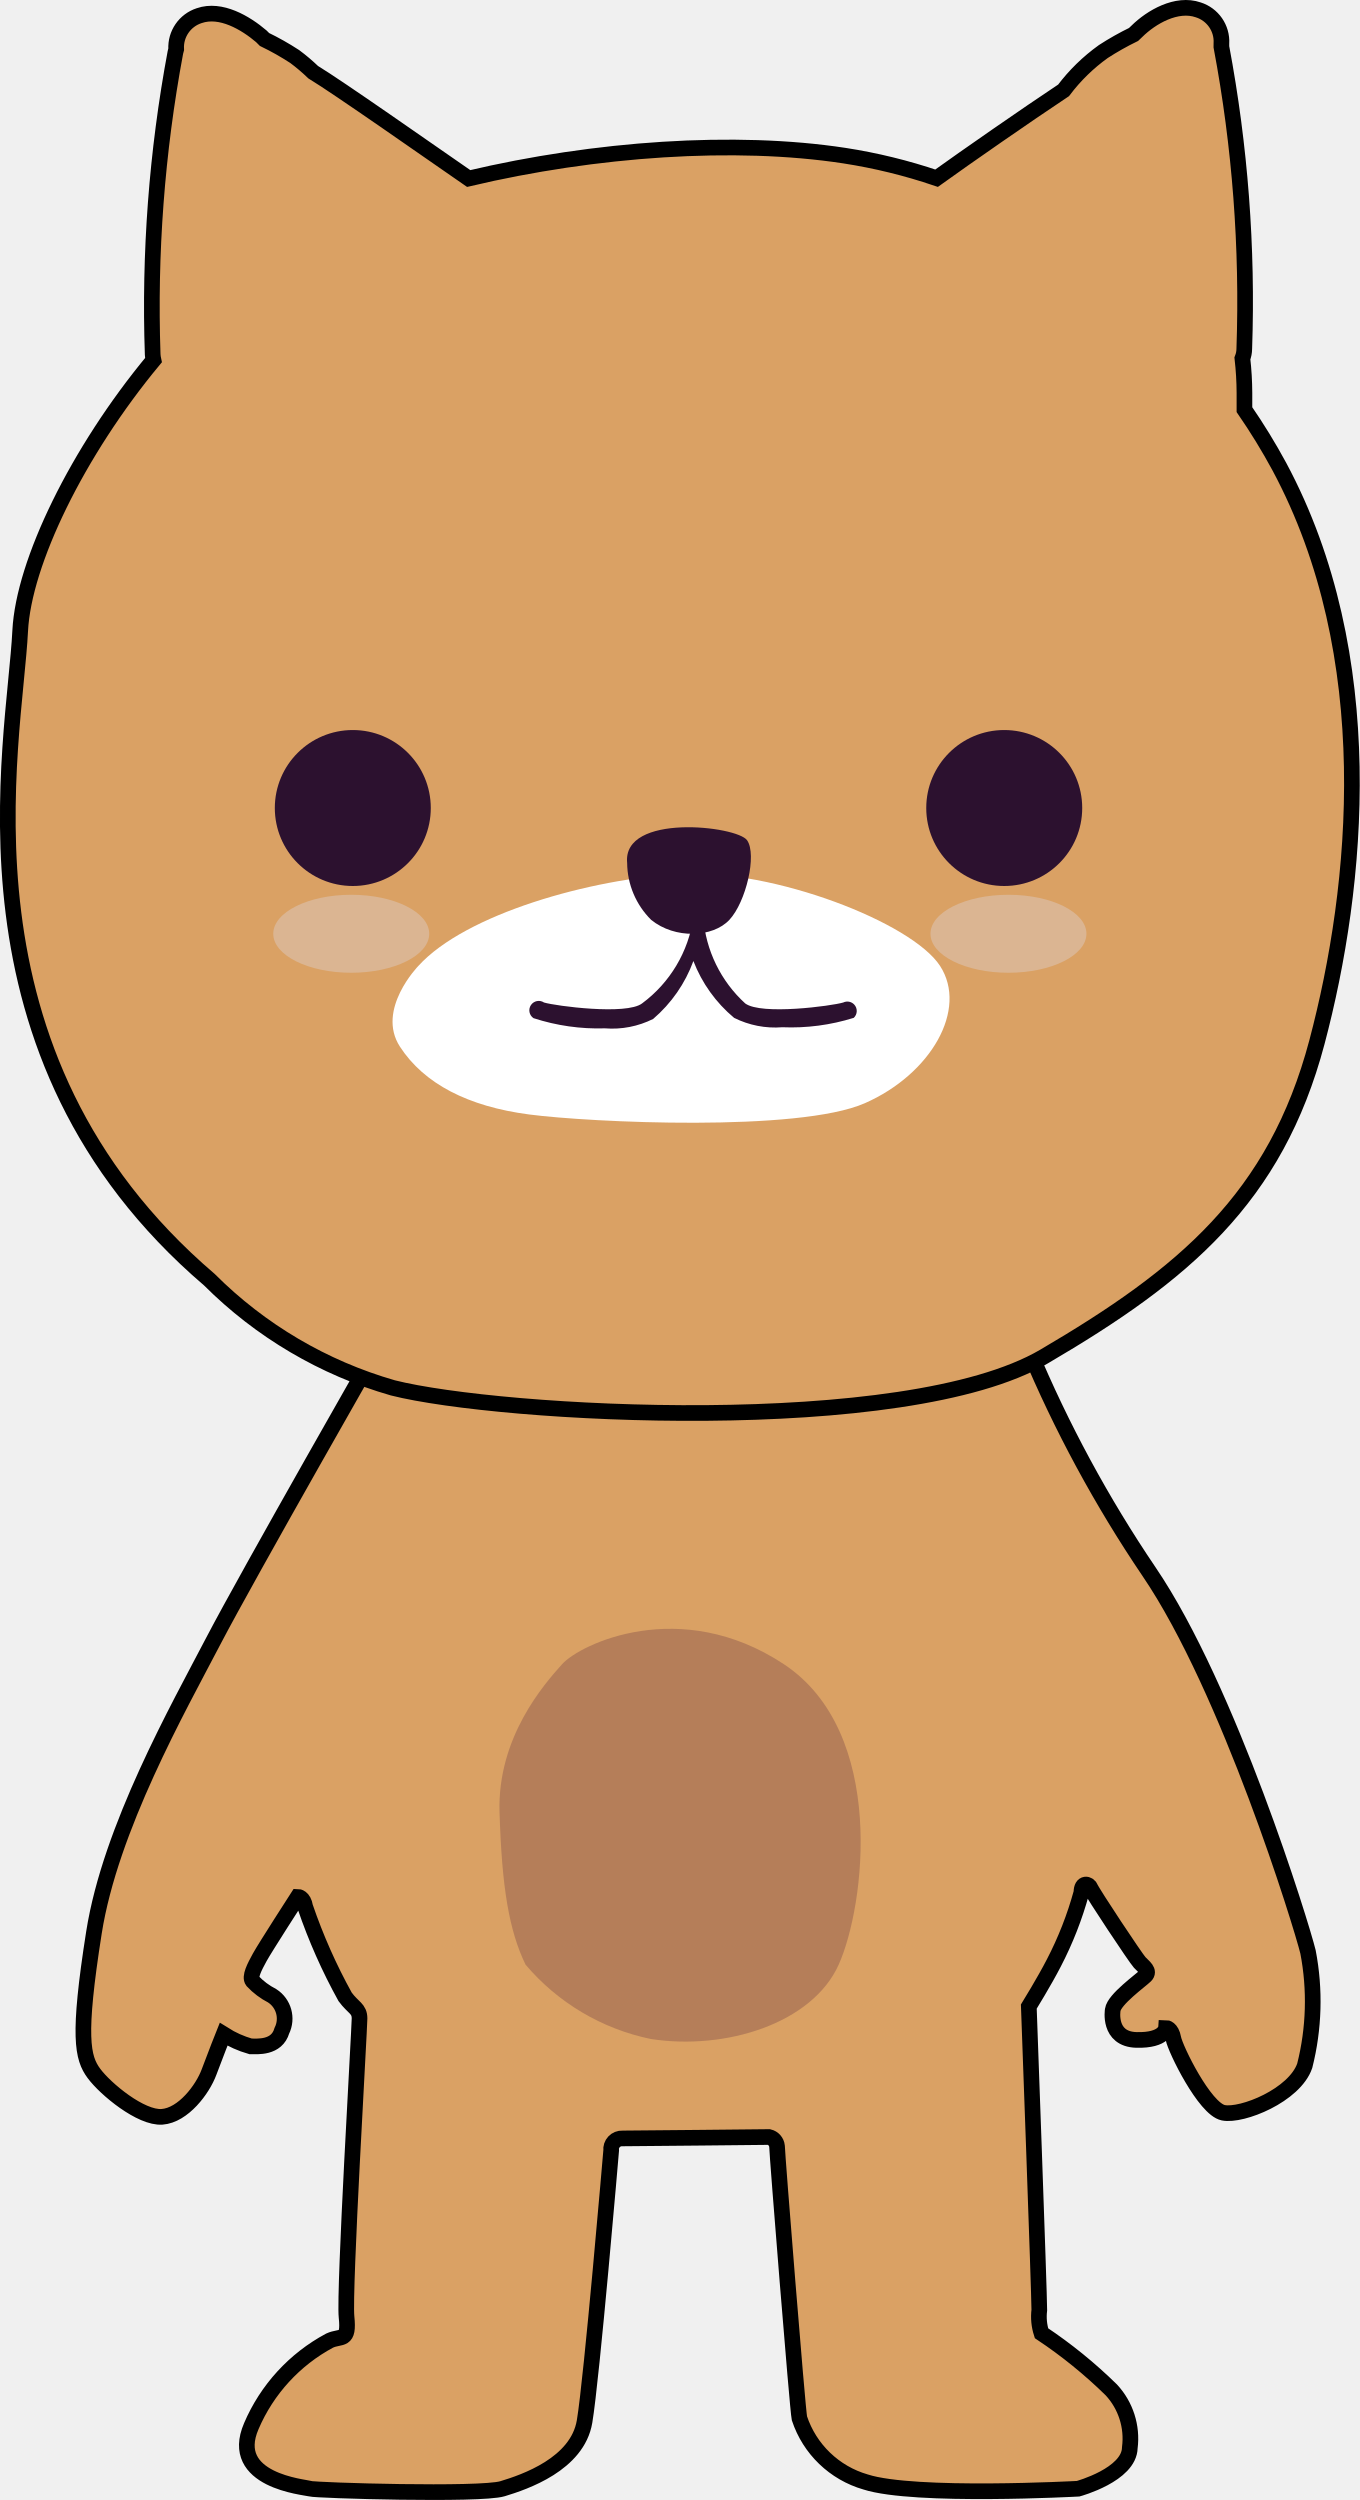
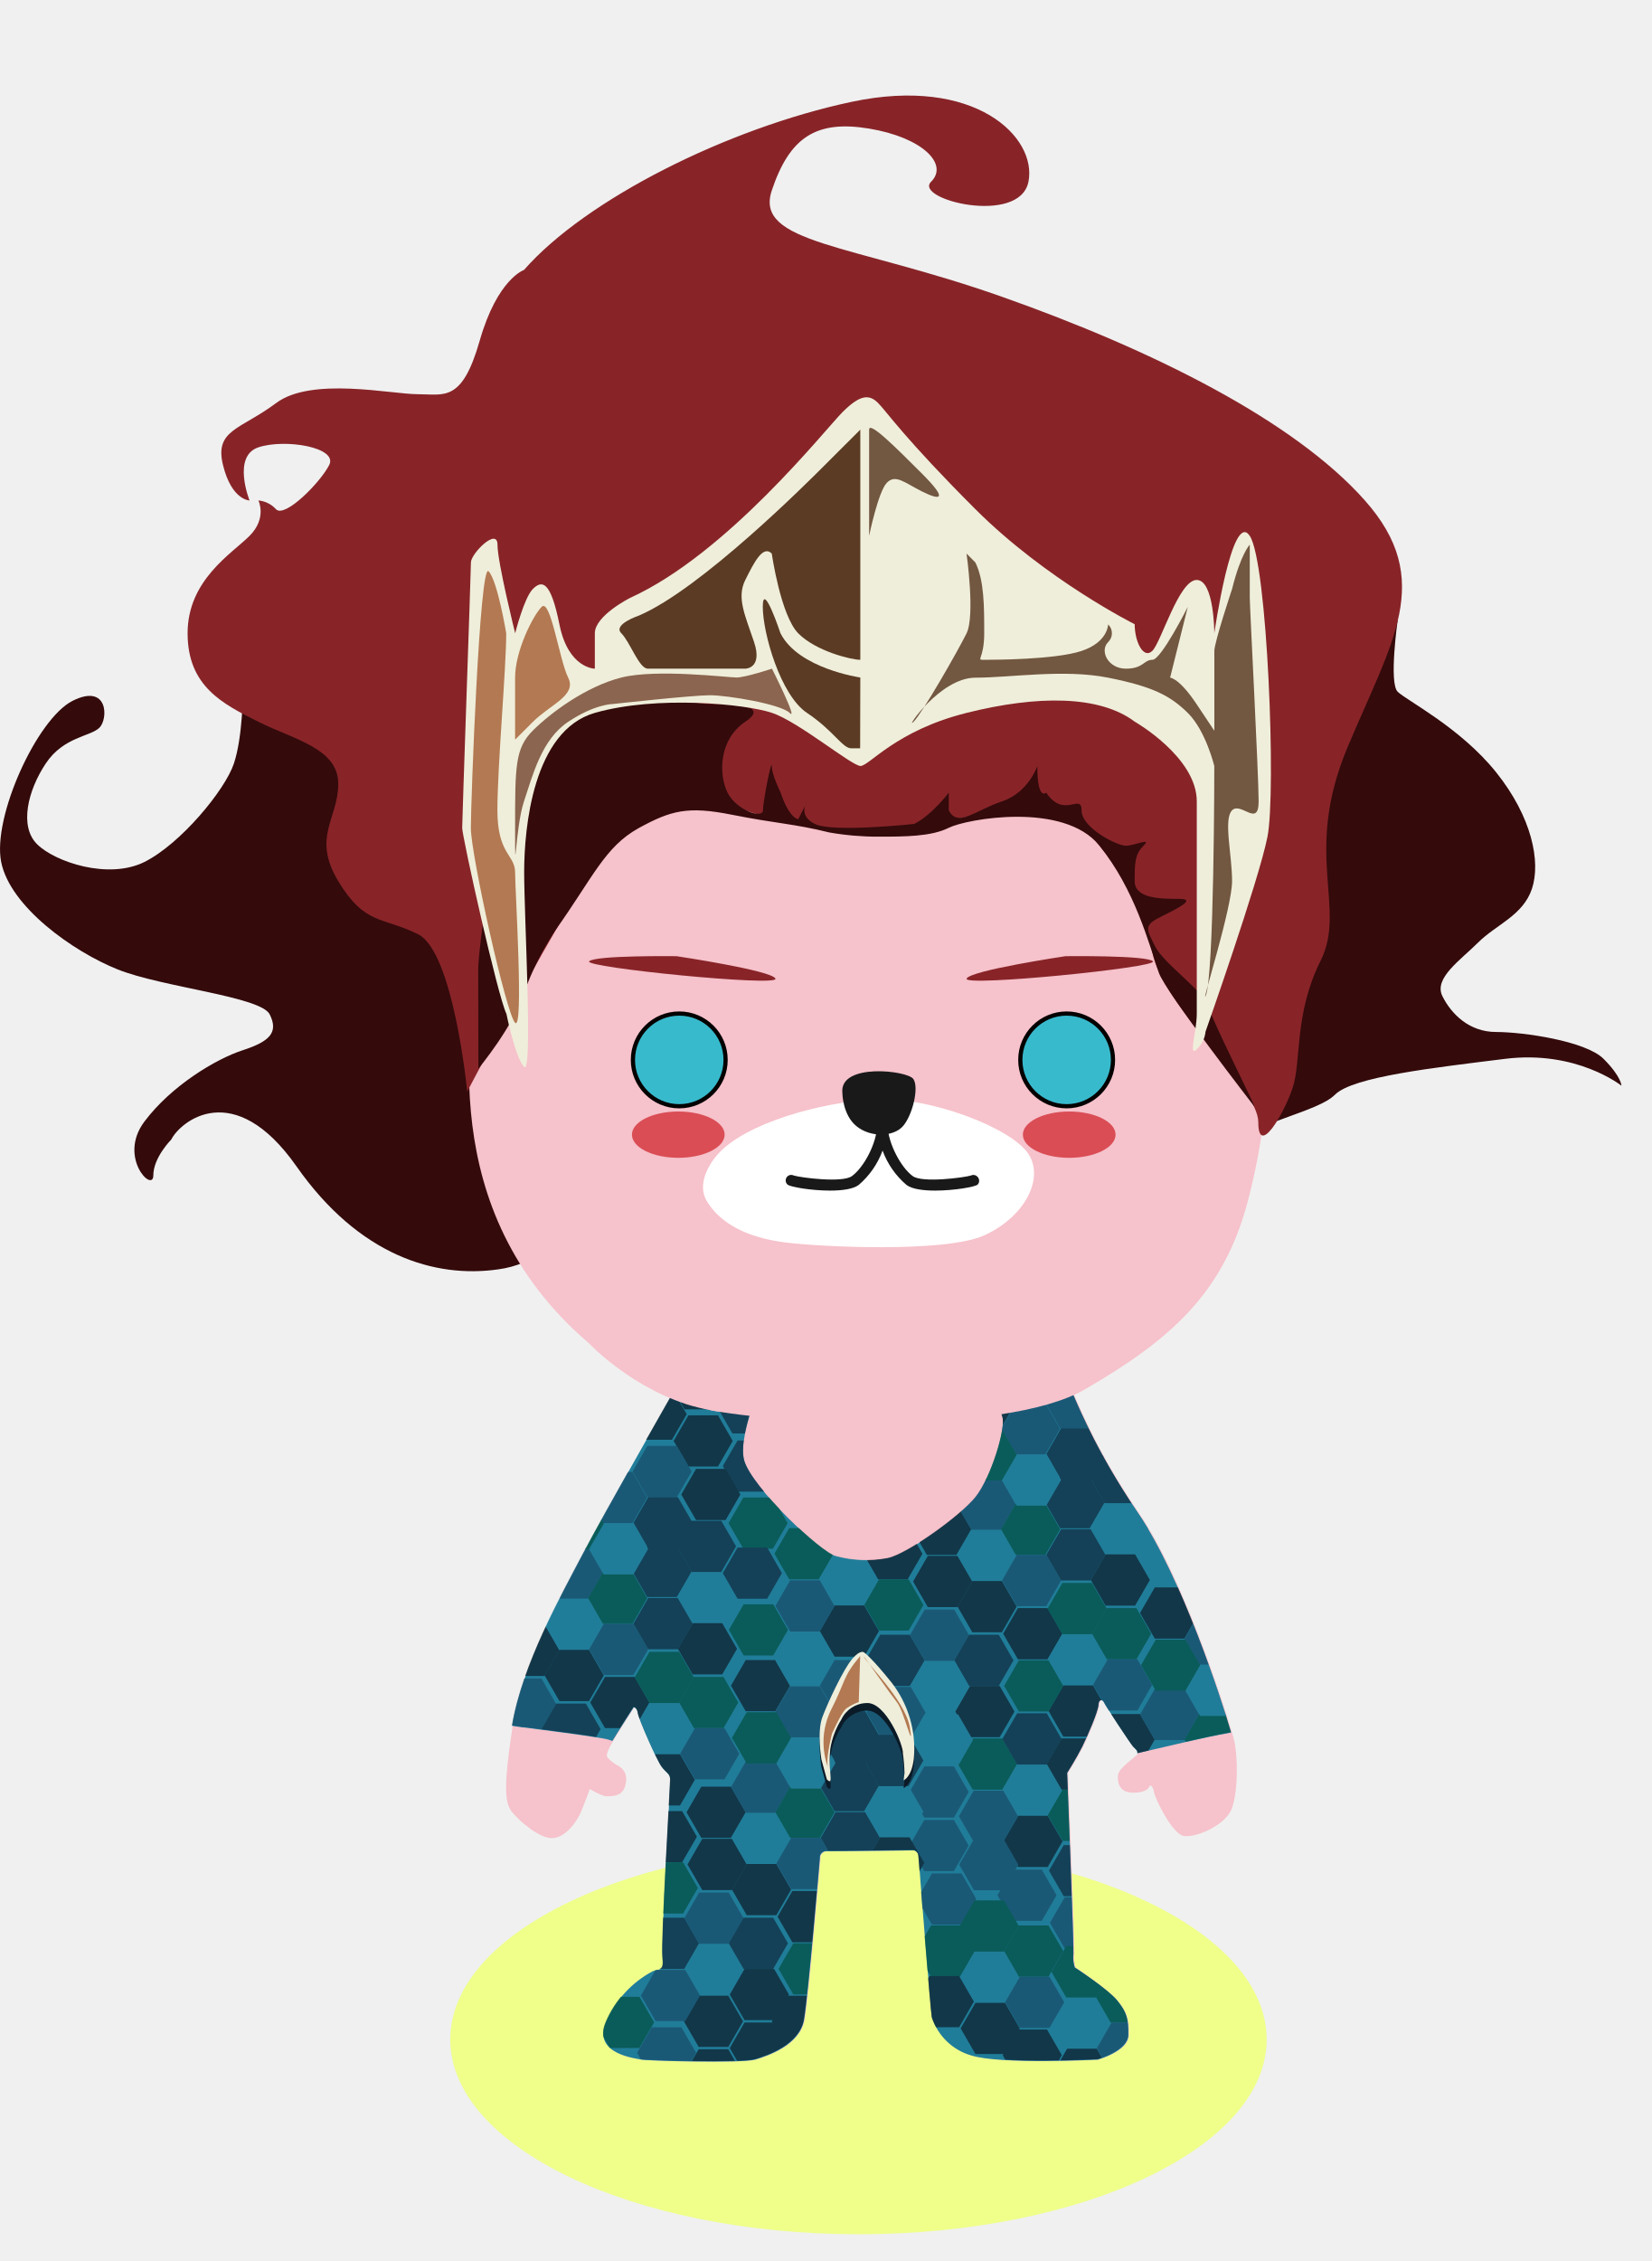
- <svg xmlns="http://www.w3.org/2000/svg" viewBox="0 0 86.83 159.65">
+ <svg xmlns="http://www.w3.org/2000/svg" id="圖層_1" data-name="圖層 1" viewBox="0 0 393 538">
  <defs>
-     <style>.cls-1{fill:#daa164;stroke:#000;stroke-miterlimit:10;}.cls-2{fill:#b57e59;}.cls-3{fill:#2c112f;}.cls-4{fill:#dbb592;}.cls-5{fill:#fff;}</style>
+     <style>.cls-1{fill:none;}.cls-2{fill:#efff8a;}.cls-3{fill:#f6c2cb;}.cls-4{fill:#207d99;}.cls-5{opacity:0.7;}.cls-6{clip-path:url(#clip-path);}.cls-7{fill:#0b1a27;}.cls-8{fill:#174a67;}.cls-9{fill:#004e3f;}.cls-10{fill:#0e283c;}.cls-11{fill:#340a0b;}.cls-12{fill:#38bacd;stroke:#040000;stroke-miterlimit:10;}.cls-13{fill:#da4d55;}.cls-14{fill:#fff;}.cls-15{fill:#19191a;}.cls-16{fill:#882428;}.cls-17{fill:#efeeda;}.cls-18{fill:#5b3b24;}.cls-19{fill:#b37952;}.cls-20{fill:#8b654f;}.cls-21{fill:#725741;}</style>
+     <clipPath id="clip-path">
+       <path class="cls-1" d="M255.75,468.14a7.85,7.85,0,0,1-.3-3.28c.1-2.41-1.49-43-1.49-43s2.26-3.59,3.56-6.19,3.82-8.47,3.89-10,1.06-1.26,1.32-.59,6.35,9.89,6.92,10.5,1.19,1,1,1.59c7.42-1.74,14.84-3.61,22.32-5-2.38-8.16-11.79-36.94-22-52-11.28-16.61-14.76-27.06-17-31.47l-1.23-2.57H235.11c1.15,3.72,2.84,9.18,3.43,10.92.91,2.73-2.73,14.56-6.37,19.11s-16.38,13.65-20.93,14.56a27.45,27.45,0,0,1-12.28-.46c-3.64-.91-20-16.38-21.84-22.74-1.68-5.88,4.38-18.72,4.62-21.39H163.12s-19.68,34.45-24.6,43.88-14.25,25.93-16.69,40.54l2.58.39.33,0,.33.05c6.13.8,12.27,1.56,18.37,2.55a11.53,11.53,0,0,1,2.26.6c1.28-2.13,5.07-8,5.07-8s.82.06,1,1.44,4.49,11.16,5.65,12.73,2.05,1.64,2.05,3.07-2.25,38.62-1.84,42.24-.76,2.6-2.4,3.35a24.69,24.69,0,0,0-11.07,12.1c-3.35,7.73,7.52,8.61,8.34,8.89s24.06.95,27.2,0,10.6-3.49,11.62-9.5,3.76-38.38,3.76-38.38a1.53,1.53,0,0,1,1.59-1.69c1.69.05,20.76-.21,20.76-.21a1.49,1.49,0,0,1,1.13,1.28c0,1,2.9,37.29,3.18,38.52a13.87,13.87,0,0,0,9.36,9c6.91,2.19,30.08,1,30.08,1s7.24-2,7.31-5.81-.36-5.42-2.62-8.19S255.75,468.14,255.75,468.14Z" />
+     </clipPath>
  </defs>
-   <g id="圖層_2" data-name="圖層 2">
-     <g id="圖層_1-2" data-name="圖層 1">
-       <path class="cls-1" d="M24.72,85s-8.88,15.54-11.1,19.8S7.05,116.74,6,123.41s-.74,8,0,9,3,2.87,4.35,2.77,2.59-1.75,3-2.86.93-2.41.93-2.41a6.61,6.61,0,0,0,1.72.77c.43,0,1.67.13,2-1a1.74,1.74,0,0,0-.62-2.23,4.55,4.55,0,0,1-1.25-.94c-.21-.27.12-.9.46-1.52s2.43-3.86,2.43-3.86.37,0,.47.64a35.7,35.7,0,0,0,2.55,5.75c.52.71.92.74.92,1.38s-1,17.43-.83,19.06-.34,1.17-1.08,1.51a11.18,11.18,0,0,0-5,5.46c-1.51,3.49,3.4,3.89,3.77,4s10.85.43,12.27,0,4.78-1.57,5.24-4.29,1.7-17.31,1.7-17.31a.69.69,0,0,1,.72-.77c.76,0,9.36-.09,9.36-.09a.67.67,0,0,1,.51.58c0,.46,1.31,16.82,1.43,17.38a6.29,6.29,0,0,0,4.23,4.07c3.11,1,13.57.43,13.57.43s3.27-.89,3.3-2.62a4.57,4.57,0,0,0-1.18-3.69A30.6,30.6,0,0,0,66.51,149a3.45,3.45,0,0,1-.14-1.48c0-1.09-.67-19.38-.67-19.38s1-1.62,1.6-2.79a22.75,22.75,0,0,0,1.76-4.5c0-.68.48-.57.59-.27s2.87,4.46,3.13,4.74.67.55.37.85-2,1.51-2.09,2.18c0,0-.32,1.87,1.51,1.92s1.89-.77,1.89-.77.35,0,.47.67,2,4.51,3.19,4.75,4.55-1.11,5.2-3a16.76,16.76,0,0,0,.21-7.27c-.42-1.73-5.06-16.79-10.15-24.28a81.46,81.46,0,0,1-7.68-14.2L65.14,85Z" />
-       <path class="cls-2" d="M33.56,125.46a14.26,14.26,0,0,0,8,4.75c4.79.74,10.32-1,12-4.75s3.09-14.83-3.51-19.19-13-1.28-14.15,0-4.15,4.68-4,9.47S32.5,123.26,33.56,125.46Z" />
-       <path class="cls-1" d="M81.7,29.8a39.68,39.68,0,0,0-2.23-3.64c0-.36,0-.75,0-1.07a20.14,20.14,0,0,0-.13-2.2,1.71,1.71,0,0,0,.12-.62A87.85,87.85,0,0,0,78,3,1.6,1.6,0,0,0,78,2.77,2.12,2.12,0,0,0,76.52.63c-1.38-.48-3,.46-3.92,1.37l-.21.2a18.35,18.35,0,0,0-1.93,1.09,11.72,11.72,0,0,0-2.54,2.48C65.5,7.38,61.73,10,59.81,11.38a35,35,0,0,0-5.88-1.44c-7-1.07-15.91-.45-24,1.46C27.37,9.63,21.57,5.56,20,4.61a12.25,12.25,0,0,0-1.18-1,17.39,17.39,0,0,0-1.93-1.09l-.2-.2C15.68,1.46,14.1.52,12.72,1a2.13,2.13,0,0,0-1.47,2.14,1.6,1.6,0,0,0-.05.21A88.46,88.46,0,0,0,9.75,22.64,2.18,2.18,0,0,0,9.8,23C4.94,28.86,1.51,35.93,1.29,40.28c-.36,7.28-4.81,27,12.08,41.44a27.18,27.18,0,0,0,11.72,6.91c6.85,1.73,32.69,3.21,41.58-2S81.45,76.54,84.1,66.55,88.18,41.89,81.7,29.8Z" />
-       <circle class="cls-3" cx="22.53" cy="51.6" r="4.98" />
-       <circle class="cls-3" cx="64.13" cy="51.6" r="4.98" />
-       <ellipse class="cls-4" cx="22.43" cy="59.63" rx="4.98" ry="2.49" />
-       <ellipse class="cls-4" cx="64.4" cy="59.63" rx="4.98" ry="2.49" />
-       <path class="cls-5" d="M26.72,61.68S24,64.47,25.54,66.84s4.35,3.82,8.25,4.33S51,72.31,55.23,70.45s6.6-6,4.8-8.77-10.65-6.19-16.5-5.88S29.72,58.38,26.72,61.68Z" />
-       <path class="cls-3" d="M40.05,55.11a5.18,5.18,0,0,0,1.53,3.63c1.52,1.24,3.94,1.14,5,0s1.77-4.16,1.13-5.08S39.73,51.9,40.05,55.11Z" />
-       <path class="cls-3" d="M54.55,64.15a.6.6,0,0,0-.7-.13c-.74.22-5.23.82-6.26.06a8.29,8.29,0,0,1-2.68-5.5.43.43,0,0,0,0,0v-.06s0,0,0-.06l0,0,0,0a.08.08,0,0,0,0-.05l0,0,0,0-.05,0,0,0,0,0-.05,0-.06,0h-.36l-.06,0,0,0-.05,0,0,0,0,0s0,0,0,0l0,0s0,0,0,.05l0,0,0,0s0,0,0,.06a.13.13,0,0,0,0,.06.43.43,0,0,0,0,0A8.29,8.29,0,0,1,41,64.08c-1,.76-5.52.16-6.26-.06a.6.6,0,0,0-.67,1,13.38,13.38,0,0,0,4.56.65,5.84,5.84,0,0,0,3.08-.6,8.89,8.89,0,0,0,2.57-3.7A8.89,8.89,0,0,0,46.88,65a5.84,5.84,0,0,0,3.08.6A13.38,13.38,0,0,0,54.52,65,.6.6,0,0,0,54.55,64.15Z" />
+   <ellipse class="cls-2" cx="204.31" cy="485.28" rx="97.15" ry="46.36" />
+   <path class="cls-3" d="M163.34,326.24s-19.69,34.45-24.61,43.88-14.56,26.46-16.81,41.22-1.64,17.84,0,19.89,6.56,6.35,9.64,6.15,5.74-3.9,6.76-6.36,2.05-5.33,2.05-5.33,2.87,1.71,3.83,1.71,3.69.27,4.51-2.19,0-4.1-1.37-4.92a10.36,10.36,0,0,1-2.76-2.08c-.47-.62.25-2,1-3.39s5.38-8.56,5.38-8.56.82.05,1,1.44,4.49,11.16,5.65,12.73,2.06,1.64,2.06,3.07-2.26,38.62-1.85,42.24-.75,2.6-2.39,3.35a24.64,24.64,0,0,0-11.07,12.1c-3.35,7.73,7.51,8.61,8.33,8.89s24.06.95,27.21,0,10.59-3.49,11.62-9.5,3.76-38.38,3.76-38.38a1.52,1.52,0,0,1,1.58-1.69c1.7.05,20.77-.21,20.77-.21a1.48,1.48,0,0,1,1.12,1.28c0,1,2.91,37.29,3.18,38.52a13.87,13.87,0,0,0,9.37,9c6.9,2.19,30.07,1,30.07,1s7.24-2,7.31-5.81-.36-5.42-2.61-8.19S256,468.14,256,468.14a7.92,7.92,0,0,1-.31-3.28c.1-2.41-1.49-43-1.49-43s2.26-3.59,3.56-6.19,3.83-8.47,3.89-10,1.06-1.26,1.32-.59,6.36,9.89,6.92,10.5,1.49,1.23.82,1.9-4.46,3.33-4.61,4.82c0,0-.72,4.15,3.33,4.25s4.2-1.69,4.2-1.69.77-.1,1,1.49,4.35,10,7.07,10.51,10.1-2.46,11.54-6.72,1.38-12.25.46-16.09-11.23-37.22-22.51-53.83-14.76-27.06-17-31.47l-1.23-2.57Z" />
+   <path class="cls-4" d="M293,412.26c-2.38-8.16-11.79-36.94-22-52a162.68,162.68,0,0,1-15.84-28.94,39.79,39.79,0,0,1-10.1,3.2,41.14,41.14,0,0,1-6.78,1.79c.11.33.2.61.28.83.91,2.73-2.73,14.56-6.37,19.11s-16.38,13.65-20.93,14.56a27.45,27.45,0,0,1-12.28-.46c-3.64-.91-20-16.38-21.84-22.74-.78-2.74.12-7,1.32-11-.83-.08-1.61-.17-.67-.11a7.92,7.92,0,0,1-2.91-.75h-.12l-.27,0a6,6,0,0,1-2.16.25,16.58,16.58,0,0,1-4.2-.72c-.84-.28-2.48-.49-2-.74a6.66,6.66,0,0,1-.77,0,7.12,7.12,0,0,1-4.23-1.54c-.52-.14-1-.31-1.55-.5-5.91,10.38-17.43,30.71-21,37.62-4.85,9.29-14.25,25.93-16.69,40.54l2.58.39.33,0,.33.05c6.13.8,12.27,1.56,18.38,2.55a11.62,11.62,0,0,1,2.25.6c1.28-2.13,5.07-8,5.07-8s.82.06,1,1.44,4.49,11.16,5.65,12.73,2.05,1.64,2.05,3.07-2.25,38.62-1.84,42.24-.76,2.6-2.4,3.35a24.69,24.69,0,0,0-11.07,12.1c-3.35,7.73,7.52,8.61,8.34,8.89s24.06.95,27.2,0,10.6-3.49,11.62-9.5,3.76-38.38,3.76-38.38a1.53,1.53,0,0,1,1.59-1.69c1.69.05,20.76-.21,20.76-.21a1.49,1.49,0,0,1,1.13,1.28c0,1,2.91,37.29,3.18,38.52a13.87,13.87,0,0,0,9.36,9c6.91,2.19,30.08,1,30.08,1s7.24-2,7.31-5.81-.36-5.42-2.61-8.19-10.15-7.94-10.15-7.94a7.92,7.92,0,0,1-.31-3.28c.1-2.41-1.49-43-1.49-43s2.26-3.59,3.56-6.19,3.82-8.47,3.89-10,1.06-1.26,1.32-.59,6.35,9.89,6.92,10.5,1.19,1,1,1.59C278.08,415.49,285.5,413.62,293,412.26Z" />
+   <g class="cls-5">
+     <g class="cls-6">
+       <polygon class="cls-7" points="227.63 357.8 220.59 357.8 217.08 363.89 220.59 369.99 227.63 369.99 231.15 363.89 227.63 357.8" />
+       <polygon class="cls-4" points="238.21 364.01 231.18 364.01 227.66 370.1 231.18 376.2 238.21 376.2 241.73 370.1 238.21 364.01" />
+       <polygon class="cls-8" points="238.21 351.82 231.18 351.82 227.66 357.92 231.18 364.01 238.21 364.01 241.73 357.92 238.21 351.82" />
+       <polygon class="cls-9" points="248.79 357.8 241.75 357.8 238.24 363.89 241.75 369.99 248.79 369.99 252.31 363.89 248.79 357.8" />
+       <polygon class="cls-8" points="249.02 369.99 241.98 369.99 238.47 376.08 241.98 382.18 249.02 382.18 252.54 376.08 249.02 369.99" />
+       <polygon class="cls-7" points="238.44 376.2 231.41 376.2 227.89 382.29 231.41 388.39 238.44 388.39 241.96 382.29 238.44 376.2" />
+       <polygon class="cls-7" points="227.86 370.22 220.82 370.22 217.31 376.31 220.82 382.41 227.86 382.41 231.38 376.31 227.86 370.22" />
+       <polygon class="cls-7" points="249.3 382.64 242.26 382.64 238.75 388.74 242.26 394.83 249.3 394.83 252.82 388.74 249.3 382.64" />
+       <polygon class="cls-4" points="259.88 388.85 252.84 388.85 249.32 394.94 252.84 401.04 259.88 401.04 263.4 394.94 259.88 388.85" />
+       <polygon class="cls-9" points="259.88 376.66 252.84 376.66 249.32 382.76 252.84 388.85 259.88 388.85 263.4 382.76 259.88 376.66" />
+       <polygon class="cls-9" points="270.46 382.64 263.42 382.64 259.9 388.74 263.42 394.83 270.46 394.83 273.98 388.74 270.46 382.64" />
+       <polygon class="cls-8" points="270.69 394.83 263.65 394.83 260.13 400.93 263.65 407.02 270.69 407.02 274.21 400.93 270.69 394.83" />
+       <polygon class="cls-7" points="260.11 401.04 253.07 401.04 249.56 407.13 253.07 413.23 260.11 413.23 263.63 407.13 260.11 401.04" />
+       <polygon class="cls-9" points="249.53 395.06 242.5 395.06 238.98 401.15 242.5 407.25 249.53 407.25 253.05 401.15 249.53 395.06" />
+       <polygon class="cls-10" points="259.34 351.46 252.31 351.46 248.79 357.55 252.31 363.65 259.34 363.65 262.86 357.55 259.34 351.46" />
+       <polygon class="cls-4" points="269.92 357.67 262.89 357.67 259.37 363.76 262.89 369.86 269.92 369.86 273.44 363.76 269.92 357.67" />
+       <polygon class="cls-10" points="269.92 345.48 262.89 345.48 259.37 351.57 262.89 357.67 269.92 357.67 273.44 351.57 269.92 345.48" />
+       <polygon class="cls-7" points="270.15 369.86 263.12 369.86 259.6 375.95 263.12 382.05 270.15 382.05 273.67 375.95 270.15 369.86" />
+       <polygon class="cls-10" points="259.57 363.88 252.54 363.88 249.02 369.97 252.54 376.07 259.57 376.07 263.09 369.97 259.57 363.88" />
+       <path class="cls-7" d="M240,335.35c-.59,0-1.17.07-1.75.08a15,15,0,0,1-9.6-3.3l-.95,1.64,3.52,6.09h7l2.62-4.54Z" />
+       <path class="cls-7" d="M164.16,333a16.57,16.57,0,0,1-2.86-.44l1.63,2.8h7l.25-.43A46.24,46.24,0,0,1,164.16,333Z" />
+       <path class="cls-8" d="M246.59,333.88a14.23,14.23,0,0,1-2.64,1,16.83,16.83,0,0,1-3,.46L238.23,340l3.52,6.09h7L252.3,340l-3.52-6.1Z" />
+       <path class="cls-8" d="M258.1,327.67l-.32.26a15.12,15.12,0,0,1-3.66,2.87,21.54,21.54,0,0,1-4.1,1.94l-.76.24-.45.79,3.51,6.09h7l3.52-6.09-3.52-6.1Z" />
+       <polygon class="cls-10" points="259.59 339.86 252.55 339.86 249.04 345.96 252.55 352.05 259.59 352.05 263.11 345.96 259.59 339.86" />
+       <polygon class="cls-4" points="249.01 346.07 241.97 346.07 238.46 352.17 241.97 358.26 249.01 358.26 252.53 352.17 249.01 346.07" />
+       <polygon class="cls-9" points="238.43 340.09 231.4 340.09 227.88 346.19 231.4 352.28 238.43 352.28 241.95 346.19 238.43 340.09" />
+       <polygon class="cls-10" points="216.53 388.98 209.5 388.98 205.98 395.08 209.5 401.17 216.53 401.17 220.05 395.08 216.53 388.98" />
+       <polygon class="cls-4" points="227.11 395.19 220.08 395.19 216.56 401.29 220.08 407.38 227.11 407.38 230.63 401.29 227.11 395.19" />
+       <polygon class="cls-8" points="227.11 383 220.08 383 216.56 389.1 220.08 395.19 227.11 395.19 230.63 389.1 227.11 383" />
+       <polygon class="cls-10" points="237.69 388.98 230.66 388.98 227.14 395.08 230.66 401.17 237.69 401.17 241.21 395.08 237.69 388.98" />
+       <polygon class="cls-7" points="237.92 401.17 230.88 401.17 227.37 407.27 230.88 413.36 237.92 413.36 241.44 407.27 237.92 401.17" />
+       <polygon class="cls-8" points="216.76 401.4 209.73 401.4 206.21 407.5 209.73 413.59 216.76 413.59 220.28 407.5 216.76 401.4" />
+       <polygon class="cls-9" points="194.86 363.61 187.83 363.61 184.31 369.71 187.83 375.8 194.86 375.8 198.38 369.71 194.86 363.61" />
+       <polygon class="cls-9" points="183.95 356.33 176.91 356.33 173.39 362.43 176.91 368.52 183.95 368.52 187.46 362.43 183.95 356.33" />
+       <polygon class="cls-4" points="205.44 369.82 198.41 369.82 194.89 375.92 198.41 382.01 205.44 382.01 208.96 375.92 205.44 369.82" />
+       <polygon class="cls-7" points="216.02 363.61 208.99 363.61 205.47 369.71 208.99 375.8 216.02 375.8 219.54 369.71 216.02 363.61" />
+       <polygon class="cls-9" points="216.25 375.8 209.22 375.8 205.7 381.9 209.22 387.99 216.25 387.99 219.77 381.9 216.25 375.8" />
+       <polygon class="cls-7" points="205.67 382.01 198.64 382.01 195.12 388.11 198.64 394.2 205.67 394.2 209.19 388.11 205.67 382.01" />
+       <polygon class="cls-8" points="195.09 376.03 188.06 376.03 184.54 382.13 188.06 388.22 195.09 388.22 198.61 382.13 195.09 376.03" />
+       <polygon class="cls-7" points="271.31 407.84 264.27 407.84 260.75 413.94 264.27 420.03 271.31 420.03 274.82 413.94 271.31 407.84" />
+       <polygon class="cls-8" points="281.89 401.86 274.85 401.86 271.33 407.96 274.85 414.05 281.89 414.05 285.4 407.96 281.89 401.86" />
+       <polygon class="cls-9" points="292.46 407.84 285.43 407.84 281.91 413.94 285.43 420.03 292.46 420.03 295.98 413.94 292.46 407.84" />
+       <polygon class="cls-7" points="281.88 377.72 274.84 377.72 271.32 383.81 274.84 389.91 281.88 389.91 285.4 383.81 281.88 377.72" />
+       <polygon class="cls-8" points="292.46 383.93 285.42 383.93 281.9 390.02 285.42 396.12 292.46 396.12 295.98 390.02 292.46 383.93" />
+       <polygon class="cls-4" points="292.69 396.12 285.65 396.12 282.13 402.21 285.65 408.31 292.69 408.31 296.2 402.21 292.69 396.12" />
+       <polygon class="cls-9" points="282.11 390.14 275.07 390.14 271.55 396.23 275.07 402.33 282.11 402.33 285.63 396.23 282.11 390.14" />
+       <polygon class="cls-10" points="260.21 439.03 253.17 439.03 249.65 445.12 253.17 451.21 260.21 451.21 263.73 445.12 260.21 439.03" />
+       <polygon class="cls-8" points="260.44 451.44 253.4 451.44 249.88 457.54 253.4 463.63 260.44 463.63 263.96 457.54 260.44 451.44" />
+       <polygon class="cls-9" points="238.54 413.66 231.5 413.66 227.98 419.75 231.5 425.85 238.54 425.85 242.06 419.75 238.54 413.66" />
+       <polygon class="cls-4" points="249.12 419.87 242.08 419.87 238.56 425.96 242.08 432.06 249.12 432.06 252.64 425.96 249.12 419.87" />
+       <polygon class="cls-10" points="249.12 407.68 242.08 407.68 238.56 413.77 242.08 419.87 249.12 419.87 252.64 413.77 249.12 407.68" />
+       <polygon class="cls-7" points="259.7 413.66 252.66 413.66 249.14 419.75 252.66 425.85 259.7 425.85 263.21 419.75 259.7 413.66" />
+       <polygon class="cls-9" points="259.93 425.85 252.89 425.85 249.37 431.94 252.89 438.04 259.93 438.04 263.44 431.94 259.93 425.85" />
+       <polygon class="cls-7" points="249.35 432.06 242.31 432.06 238.79 438.15 242.31 444.25 249.35 444.25 252.87 438.15 249.35 432.06" />
+       <polygon class="cls-8" points="238.77 426.08 231.73 426.08 228.21 432.17 231.73 438.26 238.77 438.26 242.29 432.17 238.77 426.08" />
+       <polygon class="cls-7" points="173.95 425.13 166.91 425.13 163.39 431.23 166.91 437.32 173.95 437.32 177.47 431.23 173.95 425.13" />
+       <polygon class="cls-4" points="184.53 431.34 177.49 431.34 173.97 437.44 177.49 443.53 184.53 443.53 188.05 437.44 184.53 431.34" />
+       <polygon class="cls-8" points="184.53 419.15 177.49 419.15 173.97 425.25 177.49 431.34 184.53 431.34 188.05 425.25 184.53 419.15" />
+       <polygon class="cls-9" points="195.11 425.13 188.07 425.13 184.55 431.23 188.07 437.32 195.11 437.32 198.63 431.23 195.11 425.13" />
+       <polygon class="cls-8" points="195.34 437.32 188.3 437.32 184.78 443.41 188.3 449.51 195.34 449.51 198.86 443.41 195.34 437.32" />
+       <polygon class="cls-7" points="184.76 443.53 177.72 443.53 174.2 449.62 177.72 455.72 184.76 455.72 188.28 449.62 184.76 443.53" />
+       <polygon class="cls-7" points="174.18 437.55 167.14 437.55 163.62 443.64 167.14 449.74 174.18 449.74 177.7 443.64 174.18 437.55" />
+       <polygon class="cls-7" points="195.62 449.97 188.58 449.97 185.06 456.07 188.58 462.16 195.62 462.16 199.14 456.07 195.62 449.97" />
+       <polygon class="cls-4" points="260.79 475.29 253.75 475.29 250.24 481.38 253.75 487.48 260.79 487.48 264.31 481.38 260.79 475.29" />
+       <polygon class="cls-4" points="228.04 407.96 221 407.96 217.48 414.05 221 420.15 228.04 420.15 231.56 414.05 228.04 407.96" />
+       <polygon class="cls-9" points="260.79 463.1 253.75 463.1 250.24 469.19 253.75 475.29 260.79 475.29 264.31 469.19 260.79 463.1" />
+       <polygon class="cls-9" points="271.37 469.08 264.33 469.08 260.81 475.17 264.33 481.27 271.37 481.27 274.89 475.17 271.37 469.08" />
+       <polygon class="cls-9" points="228.61 458.16 221.57 458.16 218.05 464.25 221.57 470.35 228.61 470.35 232.13 464.25 228.61 458.16" />
+       <polygon class="cls-8" points="271.6 481.27 264.56 481.27 261.05 487.36 264.56 493.46 271.6 493.46 275.12 487.36 271.6 481.27" />
+       <polygon class="cls-8" points="227.02 420.31 219.98 420.31 216.46 426.4 219.98 432.5 227.02 432.5 230.54 426.4 227.02 420.31" />
+       <polygon class="cls-8" points="227.02 433.05 219.98 433.05 216.46 439.14 219.98 445.23 227.02 445.23 230.54 439.14 227.02 433.05" />
+       <polygon class="cls-8" points="238.84 437.59 231.81 437.59 228.29 443.69 231.81 449.78 238.84 449.78 242.36 443.69 238.84 437.59" />
+       <polygon class="cls-8" points="228.84 445.78 221.8 445.78 218.28 451.88 221.8 457.97 228.84 457.97 232.36 451.88 228.84 445.78" />
+       <polygon class="cls-8" points="247.94 444.87 240.91 444.87 237.39 450.97 240.91 457.06 247.94 457.06 251.46 450.97 247.94 444.87" />
+       <polygon class="cls-7" points="261.02 487.48 253.98 487.48 250.47 493.57 253.98 499.67 261.02 499.67 264.54 493.57 261.02 487.48" />
+       <polygon class="cls-4" points="238.95 464.37 231.92 464.37 228.4 470.46 231.92 476.56 238.95 476.56 242.47 470.46 238.95 464.37" />
+       <polygon class="cls-9" points="238.95 452.18 231.92 452.18 228.4 458.27 231.92 464.37 238.95 464.37 242.47 458.27 238.95 452.18" />
+       <polygon class="cls-9" points="249.53 458.16 242.5 458.16 238.98 464.25 242.5 470.35 249.53 470.35 253.05 464.25 249.53 458.16" />
+       <polygon class="cls-8" points="249.76 470.35 242.73 470.35 239.21 476.44 242.73 482.54 249.76 482.54 253.28 476.44 249.76 470.35" />
+       <polygon class="cls-7" points="239.18 476.56 232.15 476.56 228.63 482.65 232.15 488.75 239.18 488.75 242.7 482.65 239.18 476.56" />
+       <polygon class="cls-7" points="249.19 482.93 242.16 482.93 238.64 489.02 242.16 495.12 249.19 495.12 252.71 489.02 249.19 482.93" />
+       <polygon class="cls-7" points="228.27 470.19 221.23 470.19 217.71 476.28 221.23 482.38 228.27 482.38 231.78 476.28 228.27 470.19" />
+       <polygon class="cls-9" points="195.85 462.39 188.81 462.39 185.29 468.49 188.81 474.58 195.85 474.58 199.37 468.49 195.85 462.39" />
+       <polygon class="cls-9" points="152.18 475.13 145.14 475.13 141.62 481.22 145.14 487.32 152.18 487.32 155.69 481.22 152.18 475.13" />
+       <polygon class="cls-10" points="205.66 418.79 198.62 418.79 195.1 424.88 198.62 430.98 205.66 430.98 209.18 424.88 205.66 418.79" />
+       <polygon class="cls-4" points="216.24 425 209.2 425 205.69 431.09 209.2 437.19 216.24 437.19 219.76 431.09 216.24 425" />
+       <polygon class="cls-10" points="216.24 412.81 209.2 412.81 205.69 418.9 209.2 425 216.24 425 219.76 418.9 216.24 412.81" />
+       <polygon class="cls-7" points="216.47 437.19 209.43 437.19 205.91 443.28 209.43 449.38 216.47 449.38 219.99 443.28 216.47 437.19" />
+       <polygon class="cls-10" points="205.89 431.21 198.85 431.21 195.34 437.3 198.85 443.4 205.89 443.4 209.41 437.3 205.89 431.21" />
+       <polygon class="cls-7" points="184.52 395 177.48 395 173.96 401.1 177.48 407.19 184.52 407.19 188.04 401.1 184.52 395" />
+       <polygon class="cls-8" points="195.1 401.21 188.06 401.21 184.54 407.31 188.06 413.4 195.1 413.4 198.62 407.31 195.1 401.21" />
+       <polygon class="cls-4" points="195.1 389.02 188.06 389.02 184.54 395.12 188.06 401.21 195.1 401.21 198.62 395.12 195.1 389.02" />
+       <polygon class="cls-8" points="205.68 395 198.64 395 195.12 401.1 198.64 407.19 205.68 407.19 209.2 401.1 205.68 395" />
+       <polygon class="cls-10" points="205.91 407.19 198.87 407.19 195.35 413.29 198.87 419.38 205.91 419.38 209.43 413.29 205.91 407.19" />
+       <polygon class="cls-4" points="195.33 413.4 188.29 413.4 184.77 419.5 188.29 425.59 195.33 425.59 198.85 419.5 195.33 413.4" />
+       <polygon class="cls-9" points="184.75 407.42 177.71 407.42 174.19 413.52 177.71 419.61 184.75 419.61 188.27 413.52 184.75 407.42" />
+       <polygon class="cls-10" points="162.85 456.31 155.81 456.31 152.29 462.41 155.81 468.5 162.85 468.5 166.37 462.41 162.85 456.31" />
+       <polygon class="cls-4" points="173.43 462.52 166.39 462.52 162.87 468.62 166.39 474.71 173.43 474.71 176.95 468.62 173.43 462.52" />
+       <polygon class="cls-8" points="173.43 450.33 166.39 450.33 162.87 456.43 166.39 462.52 173.43 462.52 176.95 456.43 173.43 450.33" />
+       <polygon class="cls-10" points="184.01 456.31 176.97 456.31 173.45 462.41 176.97 468.5 184.01 468.5 187.53 462.41 184.01 456.31" />
+       <polygon class="cls-7" points="184.24 468.5 177.2 468.5 173.68 474.6 177.2 480.69 184.24 480.69 187.76 474.6 184.24 468.5" />
+       <polygon class="cls-7" points="194.25 474.87 187.21 474.87 183.69 480.97 187.21 487.06 194.25 487.06 197.77 480.97 194.25 474.87" />
+       <polygon class="cls-7" points="173.32 474.87 166.28 474.87 162.76 480.97 166.28 487.06 173.32 487.06 176.84 480.97 173.32 474.87" />
+       <polygon class="cls-7" points="173.32 487.61 166.28 487.61 162.76 493.7 166.28 499.8 173.32 499.8 176.84 493.7 173.32 487.61" />
+       <polygon class="cls-7" points="184.24 481.24 177.2 481.24 173.68 487.34 177.2 493.43 184.24 493.43 187.76 487.34 184.24 481.24" />
+       <polygon class="cls-8" points="163.08 468.73 156.04 468.73 152.53 474.83 156.04 480.92 163.08 480.92 166.6 474.83 163.08 468.73" />
+       <polygon class="cls-8" points="162.17 482.38 155.13 482.38 151.62 488.48 155.13 494.57 162.17 494.57 165.69 488.48 162.17 482.38" />
+       <polygon class="cls-7" points="162.34 430.94 155.3 430.94 151.78 437.04 155.3 443.13 162.34 443.13 165.86 437.04 162.34 430.94" />
+       <polygon class="cls-9" points="162.57 443.13 155.53 443.13 152.01 449.23 155.53 455.32 162.57 455.32 166.09 449.23 162.57 443.13" />
+       <polygon class="cls-4" points="139.95 380.39 132.91 380.39 129.39 386.48 132.91 392.58 139.95 392.58 143.47 386.48 139.95 380.39" />
+       <polygon class="cls-8" points="139.95 368.2 132.91 368.2 129.39 374.29 132.91 380.39 139.95 380.39 143.47 374.29 139.95 368.2" />
+       <polygon class="cls-9" points="150.53 374.18 143.49 374.18 139.97 380.27 143.49 386.37 150.53 386.37 154.04 380.27 150.53 374.18" />
+       <polygon class="cls-8" points="150.75 386.37 143.72 386.37 140.2 392.46 143.72 398.56 150.75 398.56 154.27 392.46 150.75 386.37" />
+       <polygon class="cls-7" points="140.18 392.58 133.14 392.58 129.62 398.67 133.14 404.77 140.18 404.77 143.69 398.67 140.18 392.58" />
+       <polygon class="cls-7" points="129.6 386.6 122.56 386.6 119.04 392.69 122.56 398.79 129.6 398.79 133.12 392.69 129.6 386.6" />
+       <polygon class="cls-7" points="151.04 399.02 144 399.02 140.48 405.11 144 411.21 151.04 411.21 154.56 405.11 151.04 399.02" />
+       <polygon class="cls-4" points="161.62 405.23 154.58 405.23 151.06 411.32 154.58 417.42 161.62 417.42 165.13 411.32 161.62 405.23" />
+       <polygon class="cls-9" points="161.62 393.04 154.58 393.04 151.06 399.13 154.58 405.23 161.62 405.23 165.13 399.13 161.62 393.04" />
+       <polygon class="cls-9" points="172.19 399.02 165.16 399.02 161.64 405.11 165.16 411.21 172.19 411.21 175.71 405.11 172.19 399.02" />
+       <polygon class="cls-9" points="184.02 381.73 176.99 381.73 173.47 387.82 176.99 393.92 184.02 393.92 187.54 387.82 184.02 381.73" />
+       <polygon class="cls-8" points="172.43 411.21 165.39 411.21 161.87 417.3 165.39 423.4 172.43 423.4 175.94 417.3 172.43 411.21" />
+       <polygon class="cls-7" points="161.84 417.42 154.81 417.42 151.29 423.51 154.81 429.61 161.84 429.61 165.36 423.51 161.84 417.42" />
+       <polygon class="cls-10" points="161.08 367.83 154.04 367.83 150.52 373.93 154.04 380.02 161.08 380.02 164.6 373.93 161.08 367.83" />
+       <polygon class="cls-4" points="171.66 374.05 164.62 374.05 161.1 380.14 164.62 386.23 171.66 386.23 175.18 380.14 171.66 374.05" />
+       <polygon class="cls-10" points="171.66 361.86 164.62 361.86 161.1 367.95 164.62 374.05 171.66 374.05 175.18 367.95 171.66 361.86" />
+       <polygon class="cls-10" points="182.58 342.75 175.54 342.75 172.02 348.84 175.54 354.94 182.58 354.94 186.09 348.84 182.58 342.75" />
+       <polygon class="cls-10" points="182.58 368.23 175.54 368.23 172.02 374.32 175.54 380.41 182.58 380.41 186.09 374.32 182.58 368.23" />
+       <polygon class="cls-7" points="171.89 386.23 164.85 386.23 161.33 392.33 164.85 398.42 171.89 398.42 175.41 392.33 171.89 386.23" />
+       <polygon class="cls-10" points="161.31 380.25 154.27 380.25 150.75 386.35 154.27 392.44 161.31 392.44 164.83 386.35 161.31 380.25" />
+       <path class="cls-7" d="M156.54,330.4h-3.62l-3.52,6.1,3.52,6.09h7l3.52-6.09-2.32-4A14.91,14.91,0,0,1,156.54,330.4Z" />
+       <polygon class="cls-7" points="170.87 336.77 163.84 336.77 160.32 342.87 163.84 348.96 170.87 348.96 174.39 342.87 170.87 336.77" />
+       <polygon class="cls-7" points="172.69 349.51 165.66 349.51 162.14 355.61 165.66 361.7 172.69 361.7 176.21 355.61 172.69 349.51" />
+       <polygon class="cls-8" points="150.52 350.26 143.48 350.26 139.96 356.36 143.48 362.45 150.52 362.45 154.03 356.36 150.52 350.26" />
+       <polygon class="cls-8" points="161.1 344.05 154.06 344.05 150.54 350.15 154.06 356.24 161.1 356.24 164.62 350.15 161.1 344.05" />
+       <polygon class="cls-10" points="161.33 356.24 154.29 356.24 150.77 362.34 154.29 368.43 161.33 368.43 164.84 362.34 161.33 356.24" />
+       <path class="cls-10" d="M180.88,336a37.86,37.86,0,0,1-10.08-1v0l3.52,6.09h7l3.29-5.7A16.39,16.39,0,0,1,180.88,336Z" />
+       <polygon class="cls-4" points="150.75 362.45 143.71 362.45 140.19 368.55 143.71 374.64 150.75 374.64 154.26 368.55 150.75 362.45" />
+       <polygon class="cls-9" points="140.17 356.47 133.13 356.47 129.61 362.57 133.13 368.66 140.17 368.66 143.69 362.57 140.17 356.47" />
+       <polygon class="cls-8" points="128.85 399.38 121.81 399.38 118.29 405.48 121.81 411.57 128.85 411.57 132.37 405.48 128.85 399.38" />
+       <polygon class="cls-10" points="139.43 405.36 132.39 405.36 128.87 411.45 132.39 417.55 139.43 417.55 142.94 411.45 139.43 405.36" />
    </g>
  </g>
+   <path class="cls-11" d="M137.7,287.13a24,24,0,0,1-19.18,14.92c-14.91,2.13-33-3.2-47.94-24.5s-27.69-10.66-29.82-6.4h0s-4.27,4.27-4.27,8.53-8.52-4.26-2.13-12.79,17-14.91,23.44-17,8.52-4.26,6.39-8.52S38.63,234.93,28,230.67,2.41,215.76.28,205.11s8.52-34.09,17-38.35,8.52,4.26,6.39,6.39-8.52,2.13-12.78,8.52S4.54,196.59,8.8,200.85s17,8.52,25.56,4.26,19.18-17.05,21.31-23.44,2.13-17,2.13-17,25.57,17,27.7,19.17L104.67,203l63.92-25.57s115-2.13,117.18-2.13,46.87-27.7,46.87-27.7-2.13,14.92,0,17,14.91,8.52,23.44,19.17,10.65,21.31,8.52,27.7-8.52,8.52-12.79,12.78-10.65,8.52-8.52,12.79,6.39,8.52,12.79,8.52,21.3,2.13,25.56,6.39,4.26,6.39,4.26,6.39-10.65-8.52-27.69-6.39-36.22,4.26-40.48,8.52-19.18,6.39-25.57,12.78-2.13-10.65,0-21.3-17-70.31-17-70.31L183.5,183.8l-44.74,10.65-17,17.05Z" />
+   <path class="cls-3" d="M291.56,204.47a86.12,86.12,0,0,0-55.05-42.73c4-14.72,8.87-33.93,9.81-42.67,1.65-15.18,4.52-26.66-3.28-32.4s-14.14-3.28-15.89,0-10.87,59.6-10.81,65.27a62.5,62.5,0,0,1-.69,7.39c-4.55-.08-9.25.07-14,.45a67.06,67.06,0,0,1-.75-7.84c.05-5.67-9.07-62-10.82-65.27s-8.1-5.74-15.89,0-4.92,17.22-3.28,32.4c1,8.94,6.06,28.83,10.08,43.67a145.8,145.8,0,0,0-23.94,7c-22.11,8.75-42.89,41.83-43.69,58s-10.65,59.87,26.78,91.86c0,0,10.79,11.48,26,15.31s72.46,7.11,92.17-4.37,32.76-22.42,38.62-44.57S305.94,231.26,291.56,204.47Z" />
+   <circle class="cls-12" cx="161.66" cy="252.2" r="11.03" />
+   <circle class="cls-12" cx="253.86" cy="252.2" r="11.03" />
+   <ellipse class="cls-13" cx="161.43" cy="269.99" rx="11.03" ry="5.51" />
+   <ellipse class="cls-13" cx="254.47" cy="269.99" rx="11.03" ry="5.51" />
+   <path class="cls-14" d="M170.94,274.53S165,280.7,168.33,286s9.64,8.46,18.28,9.6,38.21,2.52,47.52-1.6,14.62-13.26,10.63-19.43-23.59-13.71-36.55-13S177.59,267.22,170.94,274.53Z" />
+   <path class="cls-15" d="M200.48,260s0,5.28,3.39,8,8.74,2.52,11,0,3.93-9.21,2.5-11.26S199.77,252.86,200.48,260Z" />
+   <path class="cls-15" d="M232.63,280a1.32,1.32,0,0,0-1.55-.29c-1.65.5-11.6,1.82-13.87.13-2.73-2-5.86-7.68-6-12.19a.43.43,0,0,0,0-.11.62.62,0,0,0,0-.13s0-.08,0-.13a.36.36,0,0,0,0-.11.67.67,0,0,0-.06-.12l-.06-.11-.08-.1-.08-.09-.09-.09a.39.39,0,0,1-.1-.08l-.11-.06-.12-.06-.12,0-.12,0h-.13l-.12,0h-.06l-.12,0h-.13l-.12,0-.12,0-.12.06-.11.06-.09.08-.1.09-.08.09-.08.1-.06.11-.06.12a.36.36,0,0,0,0,.11c0,.05,0,.09,0,.13s0,.09,0,.13,0,.07,0,.11c-.1,4.51-3.23,10.15-6,12.19-2.27,1.69-12.22.37-13.86-.13a1.32,1.32,0,0,0-1.48,2.16c.57.54,5.55,1.43,10.11,1.43,2.82,0,5.48-.34,6.82-1.34a19.69,19.69,0,0,0,5.69-8.18,19.61,19.61,0,0,0,5.7,8.18c1.33,1,4,1.34,6.82,1.34,4.55,0,9.53-.89,10.11-1.43A1.34,1.34,0,0,0,232.63,280Z" />
+   <path class="cls-16" d="M253.6,227.52s-22.86,3.41-23.55,5.36,45.72-2.68,44.34-4.14S253.6,227.52,253.6,227.52Z" />
+   <path class="cls-16" d="M161,227.52s22.86,3.41,23.56,5.36-45.73-2.68-44.34-4.14S161,227.52,161,227.52Z" />
+   <path class="cls-16" d="M177.36,192.81s16.85,6.32,35.81,4.21,29.5-6.32,37.92-4.21,21.07,21.07,23.18,33.71,25.2,32.07,25.2,40.5,6.08-1.87,8.18-8.19.32-17.57,6.64-30.21-4.21-25.28,6.32-50.56,21.07-40,4.21-59-50.55-35.81-86.37-48.45-59-12.64-54.77-25.28S194.21,28.5,206.85,30.6s19,8.43,14.75,12.64,21.07,10.54,23.17,0-12.64-25.28-42.13-19-63.2,23.18-77.94,40c0,0-6.32,2.1-10.54,16.85S105.74,93.8,99.42,93.8s-25.28-4.21-33.71,2.11S51,102.23,53.07,110.65s6.32,8.43,6.32,8.43-4.21-10.53,2.11-12.64,19,0,16.85,4.21-10.53,12.64-12.64,10.54a6.5,6.5,0,0,0-4.21-2.11s2.11,4.21-2.11,8.43S44.65,138,44.65,150.68s8.42,16.85,16.85,21.07,19,6.31,19,14.74-6.32,12.64,0,23.17,10.53,8.43,19,12.64,11.7,37.44,11.7,37.44,28.32-54.29,34.64-58.5S154.19,190.7,177.36,192.81Z" />
+   <path class="cls-11" d="M113.85,254.28s8.34-10,10.92-18.19a69.7,69.7,0,0,1,7.28-14.56c9.1-12.74,11.83-20,20-24.51,7.62-4.16,11.59-5.26,22.12-3.16S189,196,197.37,198.08a66.29,66.29,0,0,0,11.59,1c6.32,0,12.64,0,16.85-2.11s27.35-6.28,35.82,4.22,11.73,23.13,14.18,30.3c1.52,4.45,22.75,31.84,22.75,31.84.3,0-9.65-19.62-10.92-23.66S277,229.38,274.9,225.17s-2.74-5,1.47-7.08,8.43-4.21,4.22-4.21-10.54,0-10.54-4.22,0-6.32,2.11-8.42-2.11,0-4.21,0-10.54-4.22-10.54-8.43-4.21,2.11-8.42-4.21c0,0-2.11,2.1-2.11-6.32,0,0-2.11,6.32-8.43,8.42s-10.53,6.32-12.64,2.11V188.6s-4,5.34-8.23,7.45c0,0-19.45,2.11-23.66,0s-1.81-5.35-1.81-5.35L190,194.92s-2.1,0-4.21-6.32c0,0-2.11-4.22-2.11-6.32s-2.1,8.42-2.1,10.53-6.32,0-8.43-4.21S171,176,177.36,171.75s-4.21-4.22-8.42-4.22-21.07-4.21-27.39,0-13.37,11.9-19,21.07c-5.1,8.36-8.74,37.81-8.74,42Z" />
+   <path class="cls-17" d="M286.91,245.48s12.64-35.82,14.74-46.35,0-65.3-4.21-71.62S289,150.68,289,150.68,289,138,284.8,138s-8.43,14.75-10.53,16.85-4.22-2.1-4.22-6.32c0,0-21.06-10.53-37.92-27.38S211.07,98,209,95.91s-4.21-2.11-8.43,2.1S173.15,131.72,150,142.25c0,0-8.43,4.22-8.43,8.43v8.43s-6.32,0-8.43-10.54-4.21-10.53-6.32-8.42-4.21,10.53-4.21,10.53-4.21-16.85-4.21-21.07-6.32,2.11-6.32,4.22S110,194.92,110,197s8.43,40,10.53,44.24c0,0,2.11,10.54,4.22,12.64s0-35.81,0-46.34,2.1-33.71,16.85-37.92,35.81-2.11,42.13,0,19,12.64,21.07,12.64,8.42-8.43,25.28-12.64,31.6-4.21,40,2.11c0,0,14.75,8.42,14.75,18.95v50.56c0,4.22-2.11,10.54,0,8.43A6.52,6.52,0,0,0,286.91,245.48Z" />
+   <path class="cls-18" d="M204.75,161.21s-14.75-2.1-19-10.53c0,0-4.21-12.64-4.21-6.32s4.21,21.07,10.53,25.28,8.42,8.42,10.53,8.42h2.11Z" />
+   <path class="cls-18" d="M183.68,131.72s2.11,14.75,6.32,19S202.64,157,204.75,157V102.23l-8.43,8.42c-4.21,4.22-29.49,29.5-44.24,35.82,0,0-6.32,2.1-4.21,4.21s4.21,8.43,6.32,8.43h23.17s4.22,0,2.11-6.32-4.21-10.54-2.11-14.75S181.58,129.61,183.68,131.72Z" />
+   <path class="cls-19" d="M122.59,176l4.21-4.21c4.22-4.22,10.54-6.32,8.43-10.54s-4.21-19-6.32-16.85-6.32,10.53-6.32,16.85Z" />
+   <path class="cls-20" d="M145.76,167.53s19-2.1,23.18-2.1,16.85,2.1,19,4.21-4.22-10.53-4.22-10.53-6.32,2.1-8.42,2.1-19-2.1-27.39,0S131,169.64,126.8,173.85s-4.21,8.43-4.21,23.17,0,0,2.11-6.32,4.21-14.74,10.53-18.95S145.76,167.53,145.76,167.53Z" />
+   <path class="cls-19" d="M120.48,150.68s-2.1-12.64-4.21-14.75-4.21,54.77-4.21,61.09,8.42,44.24,10.53,46.35,0-31.6,0-35.81-4.21-4.22-4.21-14.75S120.48,159.11,120.48,150.68Z" />
+   <path class="cls-21" d="M206.85,127.51S209,117,211.07,114.87s4.21,0,8.42,2.1,6.32,2.11,0-4.21-12.64-12.64-12.64-10.53Z" />
+   <path class="cls-21" d="M286.91,237.05c-1,1.88,6.32-21.07,6.32-27.39s-2.11-14.74,0-16.85,6.32,4.21,6.32-2.11-2.11-46.34-2.11-48.45V129.61s-2.11,2.11-4.21,10.54c0,0-4.22,12.64-4.22,14.74v19l-4.21-6.32c-4.21-6.32-6.32-6.32-6.32-6.32l4.21-16.85S276.37,157,274.27,157s-2.11,2.11-6.32,2.11-6.32-4.22-4.22-6.32a2.92,2.92,0,0,0,0-4.22s0,4.22-6.32,6.32S236.35,157,234.24,157s0,0,0-6.32,0-12.64-2.11-16.85l-2.1-2.11h0s2.1,14.75,0,19-10.54,19-12.64,21.07,6.32-10.54,14.74-10.54,21.07-2.1,31.6,0,14.75,4.22,19,8.43S289,182.28,289,182.28,289,232.84,286.91,237.05Z" />
+   <path class="cls-7" d="M212.23,402.22c-4.8-6-6.5-7.15-6.5-7.15s-.8-1-2.92,1.49-5.77,10.33-7.09,13.84-.23,10.05-.23,10.05l1.29,4.73s.8,1,.9.1-.49-3.72-.07-7.33a18.8,18.8,0,0,1,2.63-7,6.8,6.8,0,0,1,5.95-3.9c4.62-.38,8.9,10.18,8.7,12a40.48,40.48,0,0,1,.38,4.63c-.1.9-.21,1.8-.21,1.8s1.92-.69,2.43-5.21A25.64,25.64,0,0,0,212.23,402.22Z" />
+   <path class="cls-17" d="M215.06,423.62s1.91-.69,2.43-5.21a25.64,25.64,0,0,0-5.26-18c-4.8-6-6.5-7.15-6.5-7.15s-.8-1-2.92,1.49-5.77,10.33-7.09,13.84-.23,10.05-.23,10.05l1.29,4.73s.8,1,.9.1-.49-3.72-.07-7.33a18.8,18.8,0,0,1,2.63-7,6.8,6.8,0,0,1,5.95-3.9c4.62-.38,8.9,10.18,8.7,12a40.48,40.48,0,0,1,.38,4.63l-.21,1.8" />
+   <path class="cls-19" d="M204.72,394.05,204.38,405a13,13,0,0,0-2.92,1.49c-1,.8-2.22,3.41-3.44,6,0,0-1.63,6.22-.93,8.14a17.34,17.34,0,0,1,.65-13.67C201.28,400.06,200.48,399.06,204.72,394.05Z" />
+   <path class="cls-19" d="M205.62,394.15c-.1.9,9.81,10.28,10.9,16.82s-1.4-3.82-3-5.84S205.62,394.15,205.62,394.15Z" />
</svg>
